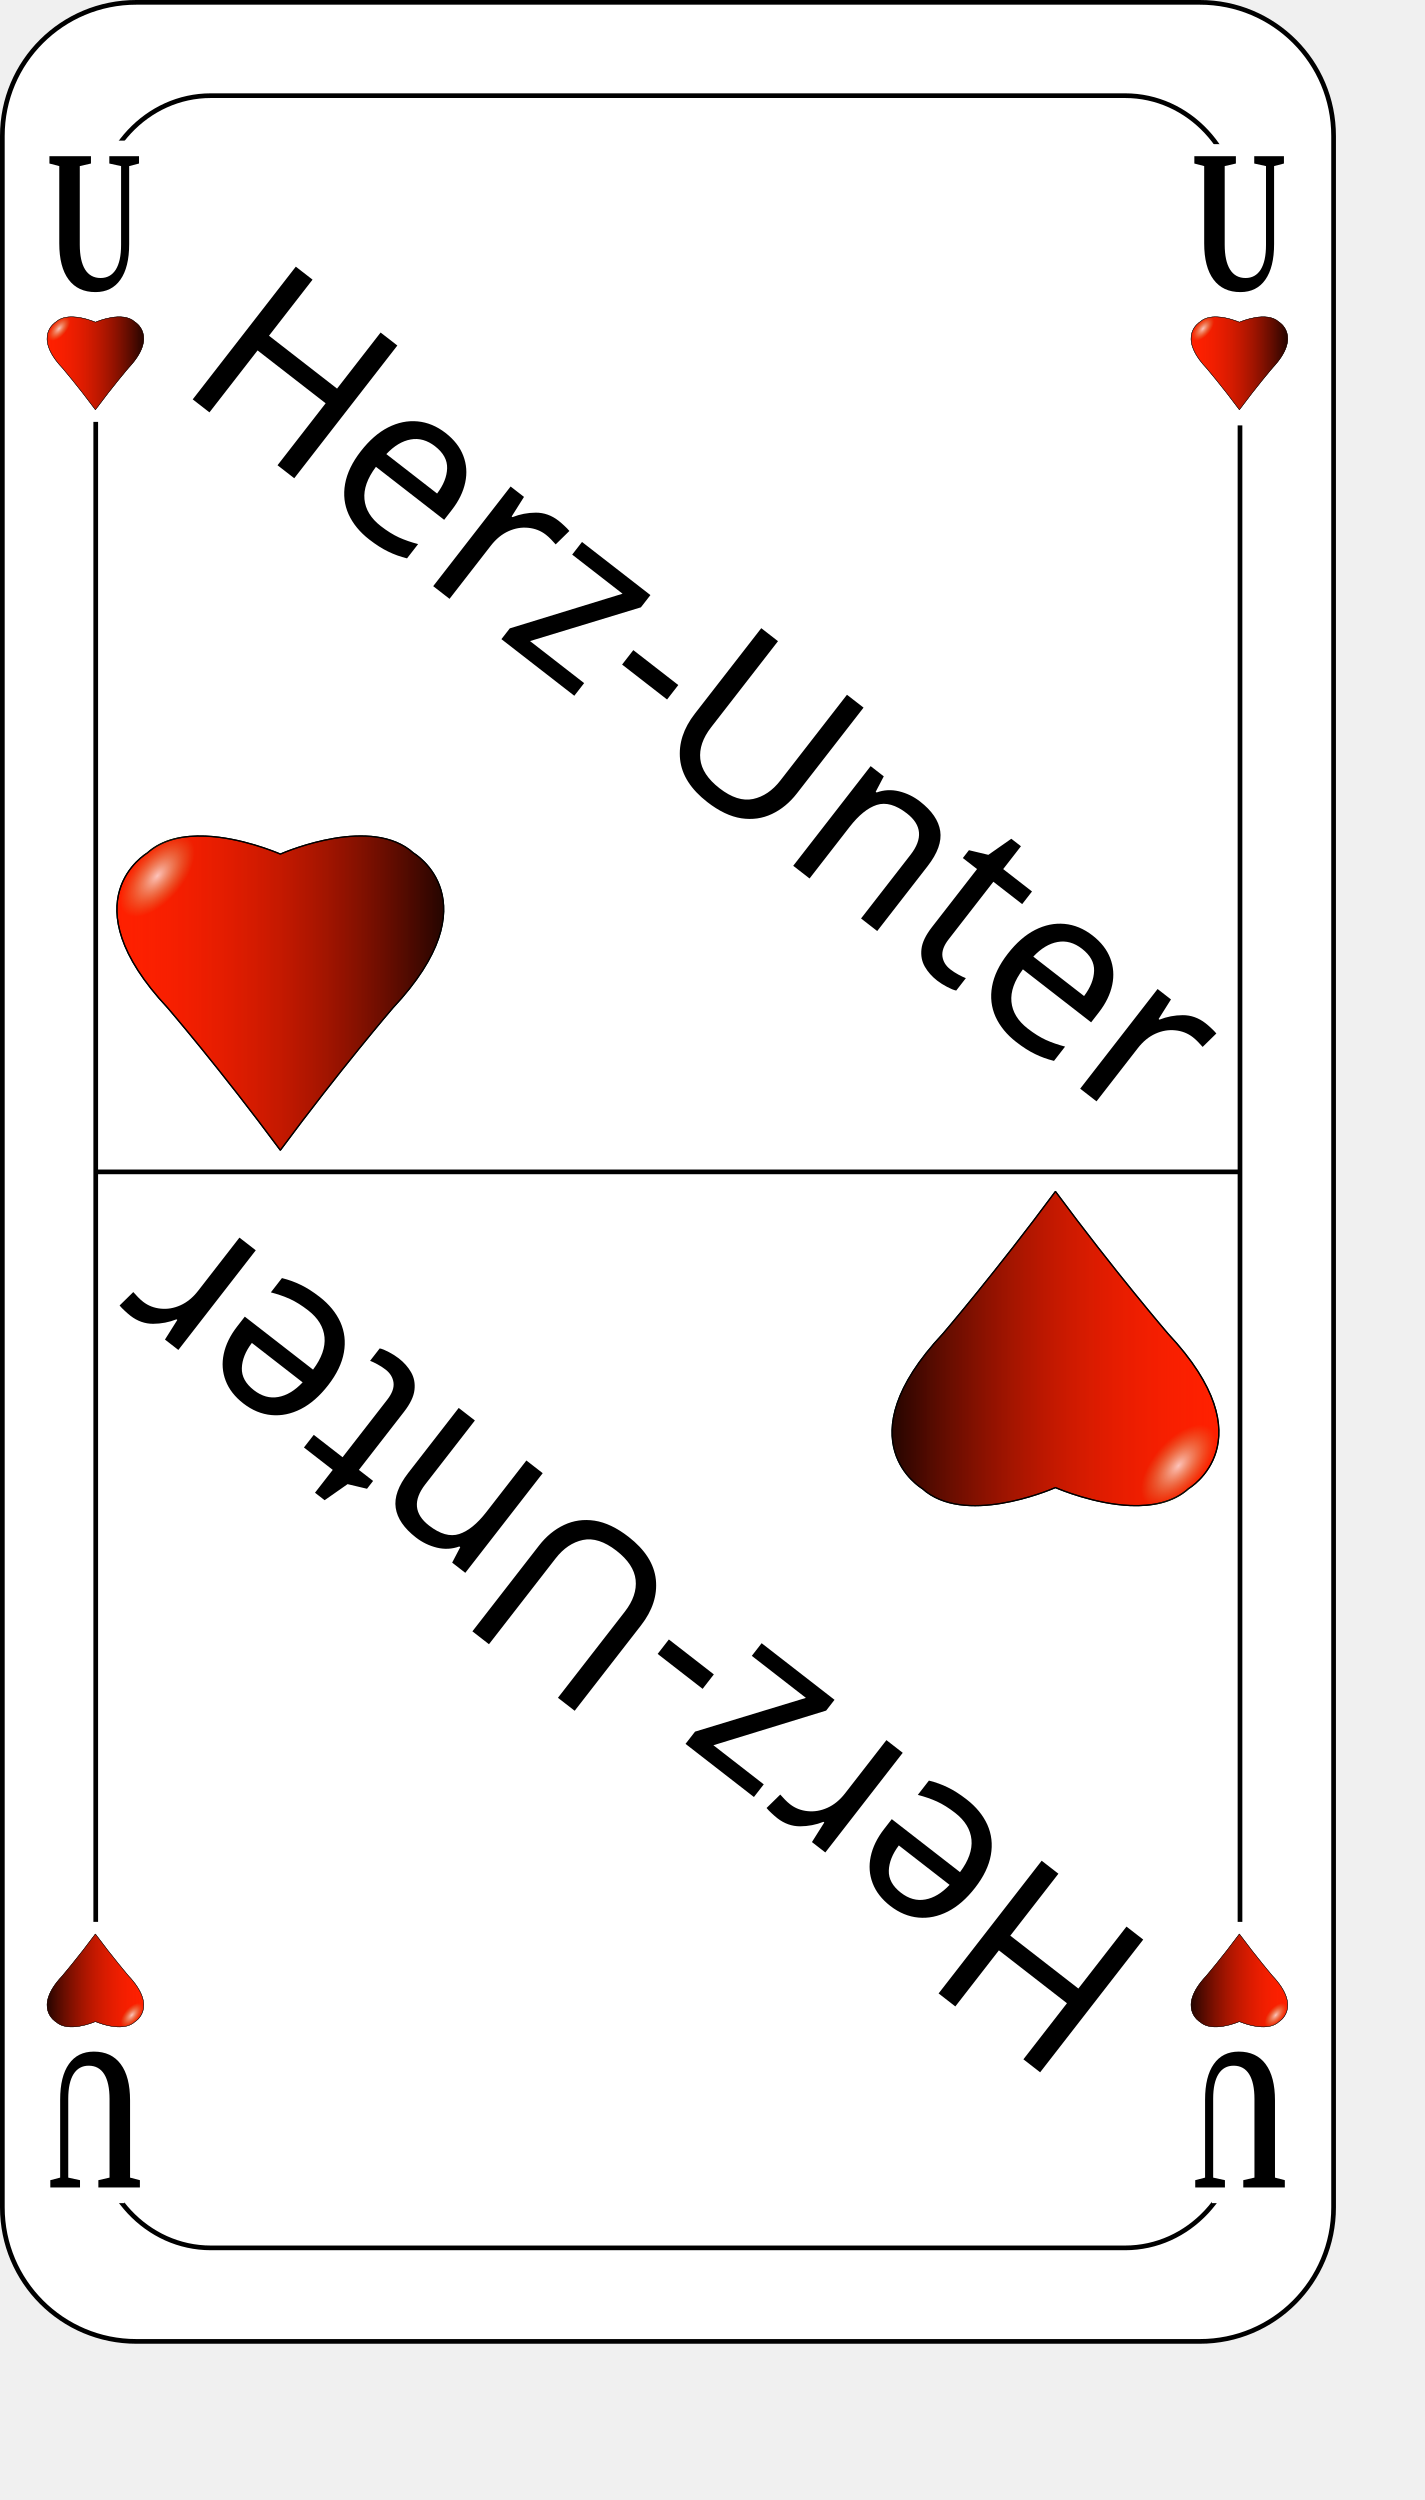
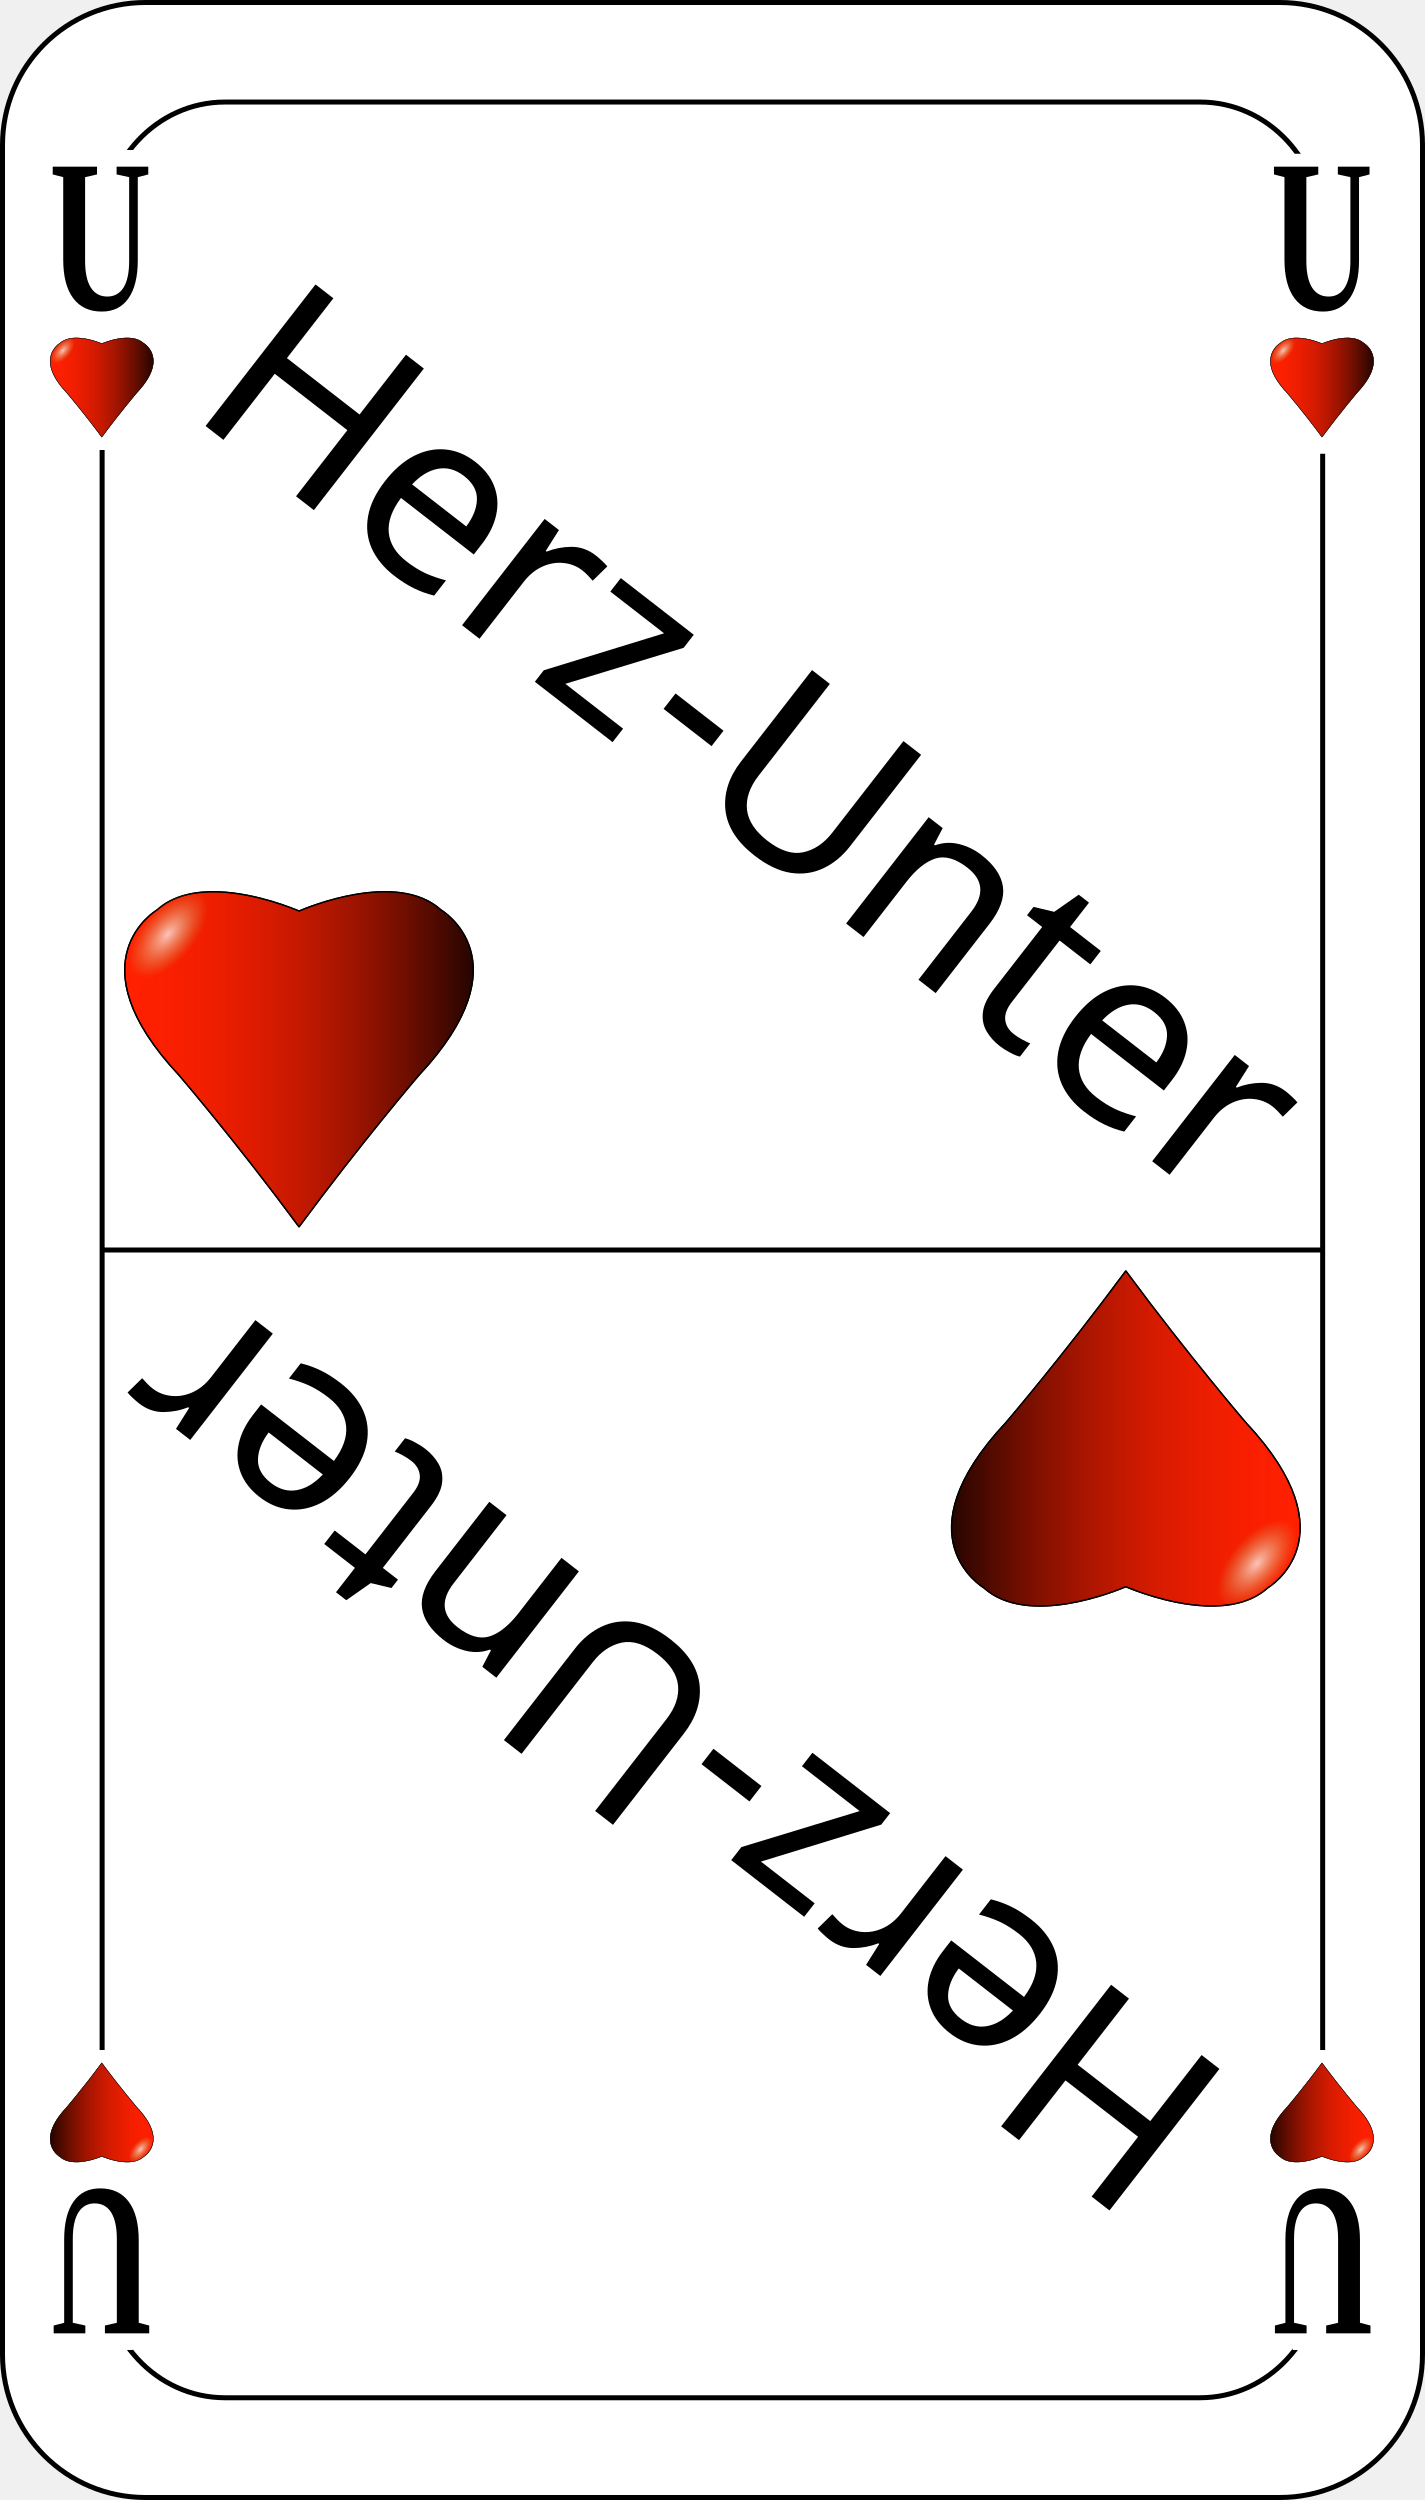
- <svg xmlns="http://www.w3.org/2000/svg" xmlns:xlink="http://www.w3.org/1999/xlink" width="5.7cm" height="10cm" id="svg2">
+ <svg xmlns="http://www.w3.org/2000/svg" xmlns:xlink="http://www.w3.org/1999/xlink" width="5.7cm" height="10cm" id="svg2" version="1.1" viewBox="0 0 201.969 354.331">
  <defs id="defs4">
    <radialGradient gradientUnits="userSpaceOnUse" r="7.799" fy="24.52" fx="24.028" cy="24.52" cx="24.028" id="radialGradient16370" xlink:href="#linearGradient16364" />
    <linearGradient gradientUnits="userSpaceOnUse" y2="52.431" x2="-1.737" y1="52.431" x1="112.339" id="linearGradient5277" xlink:href="#linearGradient5271" />
    <linearGradient id="linearGradient5271">
      <stop id="stop5273" offset="0" style="stop-color:#000000;stop-opacity:1;" />
      <stop id="stop5275" offset="1" style="stop-color:#ff2000;stop-opacity:0;" />
    </linearGradient>
    <linearGradient id="linearGradient16364">
      <stop id="stop16366" offset="0" style="stop-color:#ffffff;stop-opacity:0.731;" />
      <stop id="stop16368" offset="1" style="stop-color:#bcc863;stop-opacity:0;" />
    </linearGradient>
    <linearGradient xlink:href="#linearGradient5271" id="linearGradient1942" gradientUnits="userSpaceOnUse" x1="112.339" y1="52.431" x2="-1.737" y2="52.431" />
    <radialGradient xlink:href="#linearGradient16364" id="radialGradient1944" gradientUnits="userSpaceOnUse" cx="24.028" cy="24.52" fx="24.028" fy="24.52" r="7.799" />
    <linearGradient xlink:href="#linearGradient5271" id="linearGradient1954" gradientUnits="userSpaceOnUse" x1="112.339" y1="52.431" x2="-1.737" y2="52.431" />
    <radialGradient xlink:href="#linearGradient16364" id="radialGradient1956" gradientUnits="userSpaceOnUse" cx="24.028" cy="24.52" fx="24.028" fy="24.52" r="7.799" />
  </defs>
  <g id="layer1">
-     <rect style="opacity:1;fill:#ffffff;fill-opacity:1;fill-rule:evenodd;stroke:#000000;stroke-width:0.709;stroke-linecap:butt;stroke-linejoin:round;stroke-miterlimit:4;stroke-dasharray:none;stroke-dashoffset:0;stroke-opacity:1" id="rect1600" width="180.92" height="332.977" x="10.524" y="10.677" />
-     <path style="fill:none;fill-opacity:0.75;fill-rule:evenodd;stroke:#000000;stroke-width:0.709;stroke-linecap:butt;stroke-linejoin:miter;stroke-miterlimit:4;stroke-dasharray:none;stroke-opacity:1" d="M 14.676,177.165 L 187.292,177.165" id="path13403" />
-     <path style="fill:#ffffff;fill-opacity:1;stroke:#000000;stroke-width:0.71;stroke-miterlimit:4;stroke-dasharray:none;stroke-opacity:1" d="M 20.609,0.355 C 9.398,0.355 0.355,9.358 0.355,20.562 L 0.355,333.707 C 0.355,344.911 9.399,353.976 20.609,353.976 L 181.391,353.976 C 192.601,353.976 201.614,344.911 201.614,333.707 L 201.614,20.562 C 201.614,9.358 192.601,0.355 181.391,0.355 L 20.609,0.355 z M 31.879,14.463 L 170.09,14.463 C 179.726,14.463 187.464,22.765 187.464,33.074 L 187.464,321.226 C 187.464,331.535 179.726,339.837 170.09,339.837 L 31.879,339.837 C 22.243,339.837 14.473,331.535 14.473,321.226 L 14.473,33.074 C 14.473,22.765 22.243,14.463 31.879,14.463 z " id="path2586" />
-     <rect style="opacity:1;fill:#ffffff;fill-opacity:1;fill-rule:evenodd;stroke:none;stroke-width:0.354;stroke-linecap:butt;stroke-linejoin:round;stroke-miterlimit:4;stroke-dasharray:none;stroke-dashoffset:0;stroke-opacity:1" id="rect10676" width="7.384" height="42.52" x="11.792" y="21.26" />
-     <text xml:space="preserve" style="font-size:24.976px;font-style:normal;font-variant:normal;font-weight:bold;font-stretch:normal;text-align:start;line-height:125%;writing-mode:lr-tb;text-anchor:start;fill:#000000;fill-opacity:1;stroke:none;stroke-width:1px;stroke-linecap:butt;stroke-linejoin:miter;stroke-opacity:1;font-family:Times New Roman" x="8.634" y="35.406" id="text4099" transform="scale(0.807085,1.239027)">
-       <tspan id="tspan4101" x="8.634" y="35.406">U</tspan>
-     </text>
-     <use x="0" y="0" xlink:href="#rect10676" id="use4103" transform="translate(170.7122,0.531494)" width="201.968" height="354.331" />
-     <use x="0" y="0" xlink:href="#text4099" id="use4105" transform="translate(173.0906,-1.868741e-4)" width="201.968" height="354.331" />
-     <use x="0" y="0" xlink:href="#rect10676" id="use4107" transform="translate(-0.351984,269.2913)" width="201.968" height="354.331" />
-     <use x="0" y="0" xlink:href="#rect10676" id="use4109" transform="translate(171.4162,269.2913)" width="201.968" height="354.331" />
-     <use x="0" y="0" xlink:href="#text4099" id="use4111" transform="matrix(-1,-1.534146e-17,1.534146e-17,-1,201.7126,354.3241)" width="201.968" height="354.331" />
-     <use x="0" y="0" xlink:href="#use4111" id="use4113" transform="translate(-173.0905,-2.389310e-7)" width="201.968" height="354.331" />
-     <text xml:space="preserve" style="font-size:35.599px;font-style:normal;font-variant:normal;font-weight:normal;font-stretch:normal;text-align:start;line-height:125%;writing-mode:lr-tb;text-anchor:start;fill:#000000;fill-opacity:1;stroke:none;stroke-width:1px;stroke-linecap:butt;stroke-linejoin:miter;stroke-opacity:1;font-family:Amazone BT" x="56.592" y="29.813" id="text9839" transform="matrix(0.789761,0.613415,-0.613415,0.789761,0,0)">
-       <tspan x="56.592" y="29.813" id="tspan1847">Herz-Unter</tspan>
-     </text>
-     <use x="0" y="0" xlink:href="#text9839" id="use9843" transform="matrix(-1,7.362010e-16,-1.235665e-15,-1,201.9685,353.6077)" width="201.968" height="354.331" />
    <g id="g1905" transform="translate(-181.426,46.02931)">
-       <path id="path4624" d="M 29.905,3.733 C 23.303,3.462 16.627,4.647 11.824,9.007 C 11.824,9.007 -13.084,23.623 18.243,57.074 C 18.243,57.074 34.836,76.408 53.11,101.134 C 53.121,101.113 53.13,101.094 53.141,101.073 C 53.151,101.094 53.16,101.113 53.171,101.134 C 71.445,76.408 88.008,57.074 88.008,57.074 C 119.335,23.623 94.457,9.007 94.457,9.007 C 81.648,-2.62 55.456,8.311 53.141,9.308 C 51.694,8.685 40.91,4.185 29.905,3.733 z " style="fill:#ff2000;fill-opacity:1;fill-rule:evenodd;stroke:#000000;stroke-width:0.393;stroke-linecap:butt;stroke-linejoin:round;stroke-miterlimit:4;stroke-dasharray:none;stroke-dashoffset:0;stroke-opacity:1" />
-       <path id="path4543" d="M 29.889,3.751 C 23.287,3.48 16.611,4.664 11.807,9.025 C 11.807,9.025 -13.1,23.641 18.226,57.092 C 18.226,57.092 34.82,76.425 53.094,101.151 C 53.104,101.131 53.114,101.112 53.124,101.091 C 53.135,101.112 53.144,101.131 53.154,101.151 C 71.429,76.425 87.992,57.092 87.992,57.092 C 119.318,23.641 94.441,9.025 94.441,9.025 C 81.632,-2.602 55.439,8.329 53.124,9.326 C 51.677,8.703 40.893,4.202 29.889,3.751 z " style="fill:url(#linearGradient5277);fill-opacity:1;fill-rule:evenodd;stroke:#000000;stroke-width:0.393;stroke-linecap:butt;stroke-linejoin:round;stroke-miterlimit:4;stroke-dasharray:none;stroke-dashoffset:0;stroke-opacity:1" />
-       <path transform="matrix(-1.228601,1.533055,-0.847466,-0.555633,65.26538,-7.122697)" d="M 31.826 24.52 A 7.799 7.799 0 1 1  16.229,24.52 A 7.799 7.799 0 1 1  31.826 24.52 z" id="path16362" style="opacity:1;fill:url(#radialGradient16370);fill-opacity:1;fill-rule:evenodd;stroke:none;stroke-width:0.279;stroke-linecap:butt;stroke-linejoin:round;stroke-miterlimit:4;stroke-dasharray:none;stroke-dashoffset:0;stroke-opacity:1" />
+       <path id="path4624" d="m 29.905,3.733 c -6.603,-0.271 -13.278,0.914 -18.082,5.274 -10e-6,0 -24.907,14.617 6.419,48.067 0,3e-6 16.593,19.334 34.868,44.059 0.01,-0.021 0.02,-0.04 0.03,-0.06 0.01,0.021 0.02,0.04 0.03,0.06 C 71.445,76.408 88.008,57.074 88.008,57.074 119.335,23.623 94.457,9.007 94.457,9.007 81.648,-2.62 55.456,8.311 53.141,9.308 51.694,8.685 40.91,4.185 29.905,3.733 Z" style="fill:#ff2000;fill-opacity:1;fill-rule:evenodd;stroke:#000000;stroke-width:0.393;stroke-linecap:butt;stroke-linejoin:round;stroke-miterlimit:4;stroke-dasharray:none;stroke-dashoffset:0;stroke-opacity:1" />
+       <path id="path4543" d="m 29.889,3.751 c -6.603,-0.271 -13.278,0.914 -18.082,5.274 -10e-6,0 -24.907,14.617 6.419,48.067 0,3e-6 16.593,19.334 34.868,44.059 0.01,-0.021 0.02,-0.04 0.03,-0.06 0.01,0.021 0.02,0.04 0.03,0.06 C 71.429,76.425 87.992,57.092 87.992,57.092 119.318,23.641 94.441,9.025 94.441,9.025 81.632,-2.602 55.439,8.329 53.124,9.326 51.677,8.703 40.893,4.202 29.889,3.751 Z" style="fill:url(#linearGradient5277);fill-opacity:1;fill-rule:evenodd;stroke:#000000;stroke-width:0.393;stroke-linecap:butt;stroke-linejoin:round;stroke-miterlimit:4;stroke-dasharray:none;stroke-dashoffset:0;stroke-opacity:1" />
+       <circle transform="matrix(-1.228601,1.533055,-0.847466,-0.555633,65.26538,-7.122697)" id="path16362" style="opacity:1;fill:url(#radialGradient16370);fill-opacity:1;fill-rule:evenodd;stroke:none;stroke-width:0.279;stroke-linecap:butt;stroke-linejoin:round;stroke-miterlimit:4;stroke-dasharray:none;stroke-dashoffset:0;stroke-opacity:1" cx="24.028" cy="24.52" r="7.799" />
    </g>
-     <use x="0" y="0" xlink:href="#g1905" id="use1910" transform="matrix(0.144151,0,0,0.144151,32.91763,40.72934)" width="201.968" height="354.331" />
-     <use x="0" y="0" xlink:href="#use1910" id="use1912" transform="translate(172.9488,-1.791146e-4)" width="201.968" height="354.331" />
-     <use x="0" y="0" xlink:href="#use1910" id="use1914" transform="matrix(-1,7.692414e-17,-7.692414e-17,-1,28.84505,354.3305)" width="201.968" height="354.331" />
-     <use x="0" y="0" xlink:href="#use1910" id="use1916" transform="matrix(-1,0,0,-1,201.7939,354.3305)" width="201.968" height="354.331" />
-     <use x="0" y="0" xlink:href="#g1905" id="use1962" transform="matrix(0.487298,0,0,0.487298,104.8986,102.152)" width="201.968" height="354.331" />
-     <use x="0" y="0" xlink:href="#use1962" id="use1973" transform="matrix(-1,-1.539296e-16,1.539296e-16,-1,201.9447,354.0142)" width="201.968" height="354.331" />
+     <g id="g1">
+       <rect style="opacity:1;fill:#ffffff;fill-opacity:1;fill-rule:evenodd;stroke:#000000;stroke-width:0.709;stroke-linecap:butt;stroke-linejoin:round;stroke-miterlimit:4;stroke-dasharray:none;stroke-dashoffset:0;stroke-opacity:1" id="rect1600" width="180.92" height="332.977" x="10.524" y="10.677" />
+       <path style="fill:none;fill-opacity:0.75;fill-rule:evenodd;stroke:#000000;stroke-width:0.709;stroke-linecap:butt;stroke-linejoin:miter;stroke-miterlimit:4;stroke-dasharray:none;stroke-opacity:1" d="M 14.676,177.165 H 187.292" id="path13403" />
+       <path style="fill:#ffffff;fill-opacity:1;stroke:#000000;stroke-width:0.71;stroke-miterlimit:4;stroke-dasharray:none;stroke-opacity:1" d="M 20.609,0.355 C 9.398,0.355 0.355,9.358 0.355,20.562 V 333.707 c 0,11.204 9.044,20.269 20.254,20.269 H 181.391 c 11.211,0 20.223,-9.065 20.223,-20.269 V 20.562 C 201.614,9.358 192.601,0.355 181.391,0.355 Z M 31.879,14.463 H 170.09 c 9.636,0 17.374,8.302 17.374,18.612 V 321.226 c 10e-6,10.309 -7.738,18.612 -17.374,18.612 H 31.879 c -9.636,0 -17.405,-8.302 -17.405,-18.612 V 33.074 c 0,-10.309 7.769,-18.612 17.405,-18.612 z" id="path2586" />
+       <rect style="opacity:1;fill:#ffffff;fill-opacity:1;fill-rule:evenodd;stroke:none;stroke-width:0.354;stroke-linecap:butt;stroke-linejoin:round;stroke-miterlimit:4;stroke-dasharray:none;stroke-dashoffset:0;stroke-opacity:1" id="rect10676" width="7.384" height="42.52" x="11.792" y="21.26" />
+       <text xml:space="preserve" style="font-style:normal;font-variant:normal;font-weight:bold;font-stretch:normal;line-height:0%;font-family:'Times New Roman';text-align:start;writing-mode:lr-tb;text-anchor:start;fill:#000000;fill-opacity:1;stroke:none;stroke-width:1px;stroke-linecap:butt;stroke-linejoin:miter;stroke-opacity:1" x="8.634" y="35.406" id="text4099" transform="scale(0.807085,1.239027)">
+         <tspan id="tspan4101" x="8.634" y="35.406" style="font-size:24.976px;line-height:1.25">U</tspan>
+       </text>
+       <use x="0" y="0" xlink:href="#rect10676" id="use4103" transform="translate(170.7122,0.531494)" width="201.968" height="354.331" />
+       <use x="0" y="0" xlink:href="#text4099" id="use4105" transform="translate(173.0906,-1.868741e-4)" width="201.968" height="354.331" />
+       <use x="0" y="0" xlink:href="#rect10676" id="use4107" transform="translate(-0.351984,269.2913)" width="201.968" height="354.331" />
+       <use x="0" y="0" xlink:href="#rect10676" id="use4109" transform="translate(171.4162,269.2913)" width="201.968" height="354.331" />
+       <use x="0" y="0" xlink:href="#text4099" id="use4111" transform="rotate(-180,100.8563,177.162)" width="201.968" height="354.331" />
+       <use x="0" y="0" xlink:href="#use4111" id="use4113" transform="translate(-173.0905)" width="201.968" height="354.331" />
+       <text xml:space="preserve" style="font-style:normal;font-variant:normal;font-weight:normal;font-stretch:normal;line-height:0%;font-family:'Amazone BT';text-align:start;writing-mode:lr-tb;text-anchor:start;fill:#000000;fill-opacity:1;stroke:none;stroke-width:1px;stroke-linecap:butt;stroke-linejoin:miter;stroke-opacity:1" x="56.592" y="29.813" id="text9839" transform="rotate(37.83683)">
+         <tspan x="56.592" y="29.813" id="tspan1847" style="font-size:35.599px;line-height:1.25">Herz-Unter</tspan>
+       </text>
+       <use x="0" y="0" xlink:href="#text9839" id="use9843" transform="rotate(180,100.9843,176.8039)" width="201.968" height="354.331" />
+       <use x="0" y="0" xlink:href="#g1905" id="use1910" transform="matrix(0.144151,0,0,0.144151,32.91763,40.72934)" width="201.968" height="354.331" />
+       <use x="0" y="0" xlink:href="#use1910" id="use1912" transform="translate(172.9488,-1.791146e-4)" width="201.968" height="354.331" />
+       <use x="0" y="0" xlink:href="#use1910" id="use1914" transform="rotate(180,14.42253,177.1652)" width="201.968" height="354.331" />
+       <use x="0" y="0" xlink:href="#use1910" id="use1916" transform="rotate(180,100.897,177.1652)" width="201.968" height="354.331" />
+       <use x="0" y="0" xlink:href="#g1905" id="use1962" transform="matrix(0.487298,0,0,0.487298,104.8986,102.152)" width="201.968" height="354.331" />
+       <use x="0" y="0" xlink:href="#use1962" id="use1973" transform="rotate(-180,100.9724,177.0071)" width="201.968" height="354.331" />
+     </g>
  </g>
</svg>
